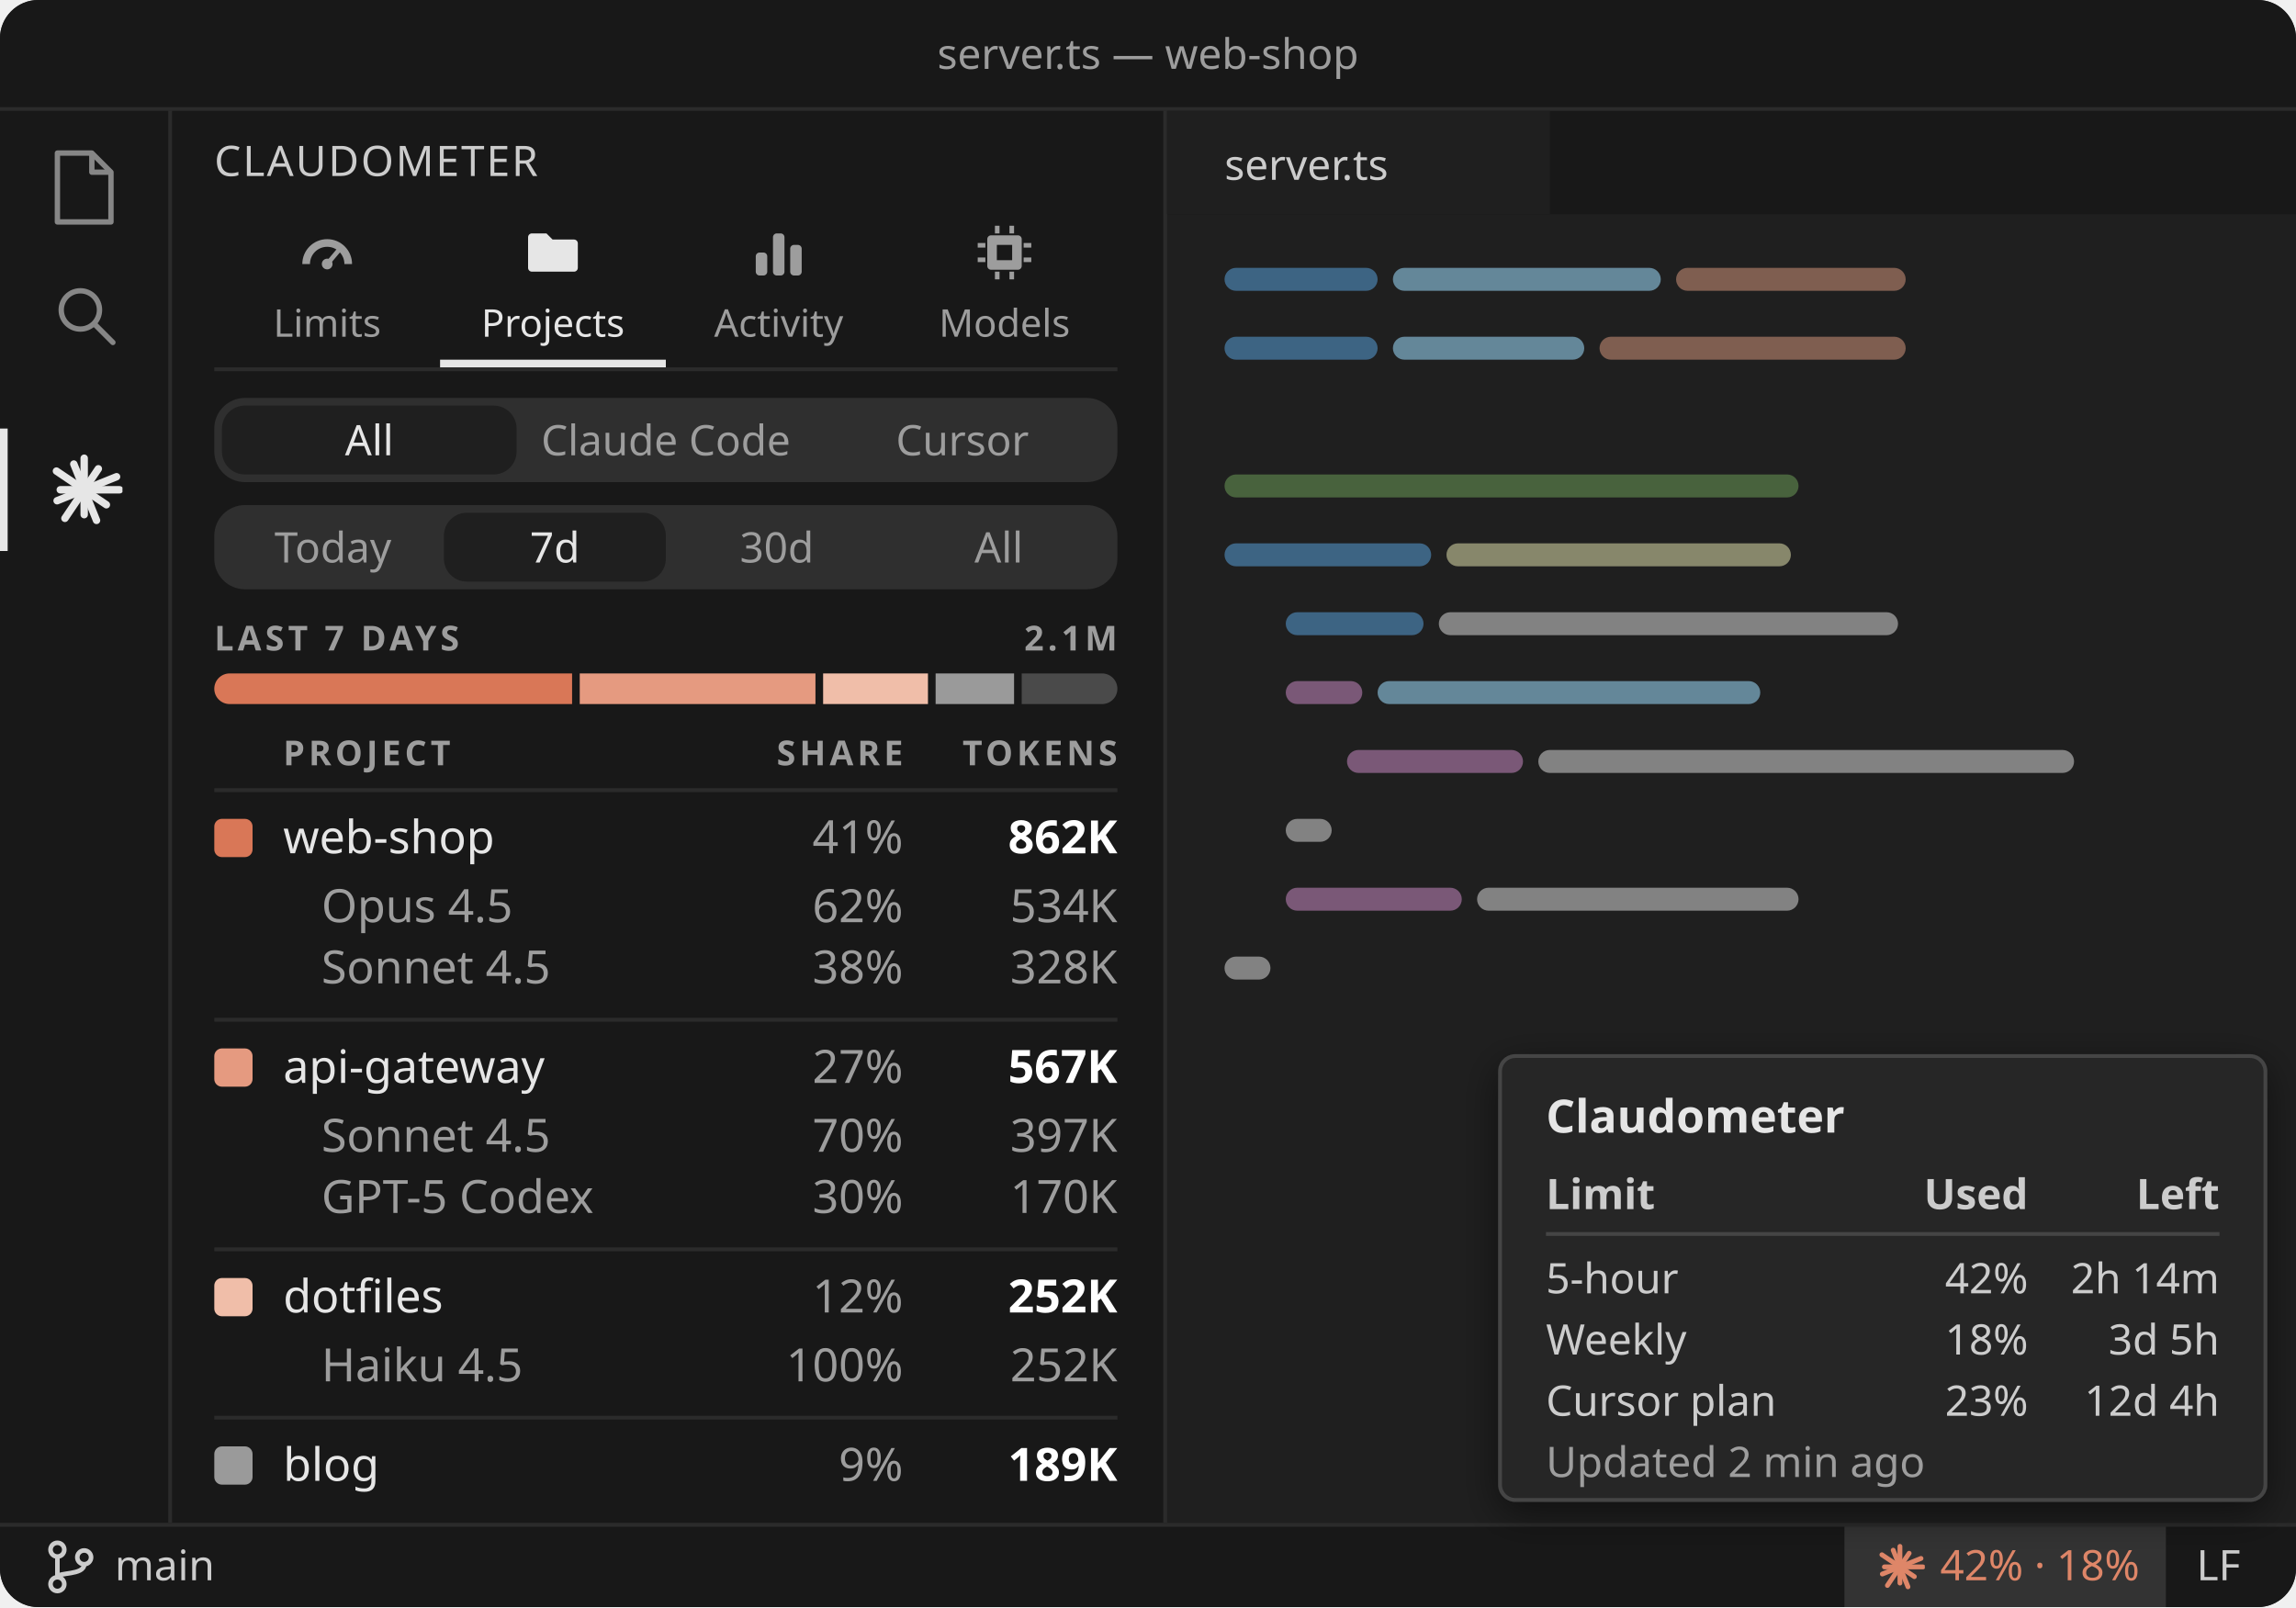
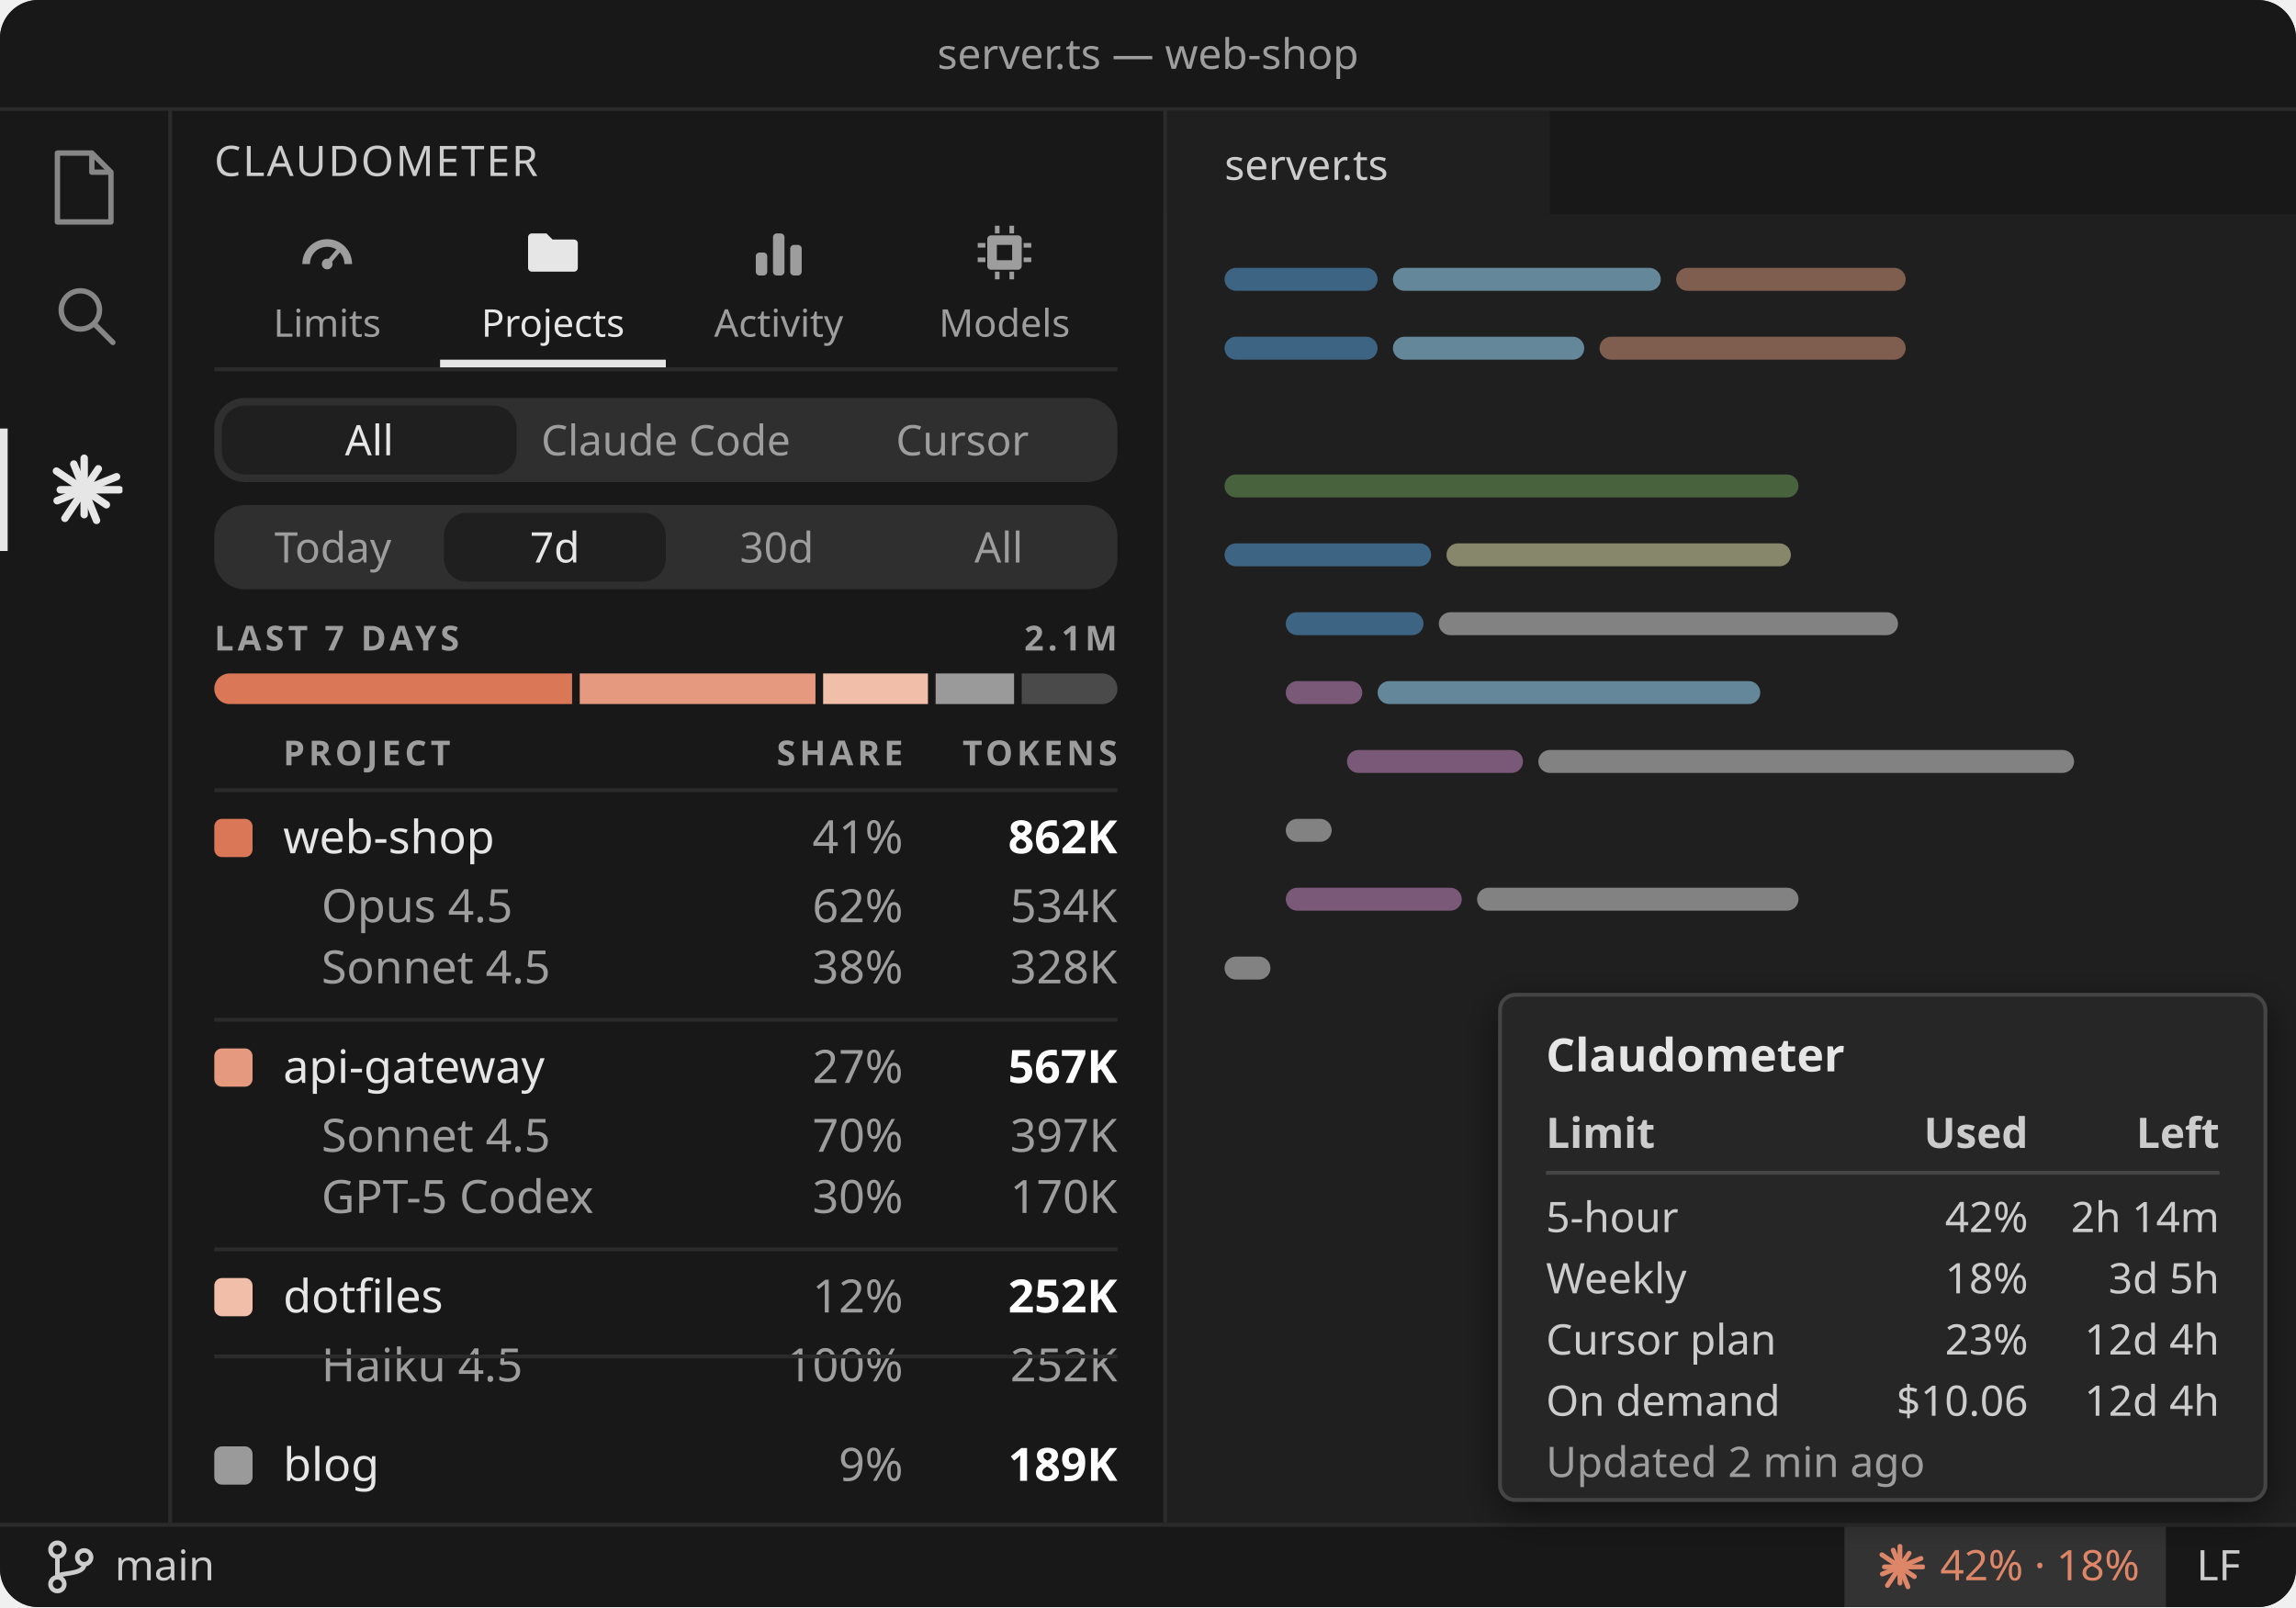
<svg xmlns="http://www.w3.org/2000/svg" xmlns:xlink="http://www.w3.org/1999/xlink" width="600" height="420" viewBox="0 0 600 420" font-family="'Segoe UI', Ubuntu, Cantarell, 'Noto Sans', sans-serif">
  <defs>
    <symbol id="spark" viewBox="0 0 16 16">
      <g stroke="currentColor" stroke-width="1.55" stroke-linecap="round">
        <line x1="8" y1="8" x2="15.40" y2="8.00" />
        <line x1="8" y1="8" x2="12.64" y2="11.13" />
        <line x1="8" y1="8" x2="10.58" y2="14.40" />
        <line x1="8" y1="8" x2="8.00" y2="13.20" />
        <line x1="8" y1="8" x2="3.97" y2="13.97" />
        <line x1="8" y1="8" x2="2.34" y2="10.29" />
        <line x1="8" y1="8" x2="3.00" y2="8.00" />
        <line x1="8" y1="8" x2="2.20" y2="4.09" />
        <line x1="8" y1="8" x2="5.83" y2="2.62" />
        <line x1="8" y1="8" x2="8.00" y2="1.40" />
        <line x1="8" y1="8" x2="10.96" y2="3.61" />
        <line x1="8" y1="8" x2="14.77" y2="5.27" />
      </g>
    </symbol>
    <clipPath id="window">
      <rect width="600" height="420" rx="10" />
    </clipPath>
    <clipPath id="stack">
      <rect x="56" y="176" width="236" height="8" rx="4" />
    </clipPath>
    <filter id="shadow" x="-10%" y="-10%" width="120%" height="130%">
      <feDropShadow dx="0" dy="3" stdDeviation="5" flood-opacity="0.5" />
    </filter>
  </defs>
  <g clip-path="url(#window)">
    <rect width="600" height="420" fill="#1f1f1f" />
    <rect width="600" height="28" fill="#181818" />
    <text x="300" y="18" font-size="11" fill="#9d9d9d" text-anchor="middle">server.ts — web-shop</text>
    <rect y="28" width="600" height="1" fill="#2b2b2b" />
    <rect y="29" width="44" height="369" fill="#181818" />
    <g fill="none" stroke="#868686" stroke-width="1.4" stroke-linejoin="round">
      <path d="M15 40h9l5 5v13H15z" />
      <path d="M24 40v5h5" />
      <circle cx="21" cy="81" r="5" />
      <path d="M25 85l4.5 4.5" stroke-linecap="round" />
    </g>
    <rect y="112" width="2" height="32" fill="#e6e6e6" />
    <use href="#spark" xlink:href="#spark" x="12" y="118" width="20" height="20" color="#e6e6e6" />
    <rect x="44" y="29" width="1" height="369" fill="#2b2b2b" />
    <rect x="45" y="29" width="259" height="369" fill="#181818" />
    <text x="56" y="46" font-size="11" fill="#cccccc" letter-spacing="0.5">CLAUDOMETER</text>
    <g transform="translate(77.5 58)" fill="#9d9d9d">
      <path d="M1.5 11a6.5 6.5 0 0 1 13 0h-2a4.5 4.5 0 0 0-9 0z" />
      <rect x="7.4" y="5.6" width="1.2" height="6" rx="0.6" transform="rotate(40 8 11)" />
      <circle cx="8" cy="11" r="1.4" />
    </g>
    <text x="85.5" y="88" font-size="10" fill="#9d9d9d" text-anchor="middle">Limits</text>
    <g transform="translate(136.5 58)" fill="#e6e6e6">
      <path d="M2.5 3h3.8l1.6 1.6h5.6a1 1 0 0 1 1 1V12a1 1 0 0 1-1 1h-11a1 1 0 0 1-1-1V4a1 1 0 0 1 1-1z" />
    </g>
    <text x="144.5" y="88" font-size="10" fill="#e6e6e6" text-anchor="middle">Projects</text>
    <g transform="translate(195.5 58)" fill="#9d9d9d">
      <rect x="2" y="8" width="3" height="6" rx="1" />
      <rect x="6.5" y="3" width="3" height="11" rx="1" />
      <rect x="11" y="6" width="3" height="8" rx="1" />
    </g>
    <text x="203.5" y="88" font-size="10" fill="#9d9d9d" text-anchor="middle">Activity</text>
    <g transform="translate(254.5 58)" fill="#9d9d9d">
      <path fill-rule="evenodd" d="M4.5 3.5h7a1 1 0 0 1 1 1v7a1 1 0 0 1-1 1h-7a1 1 0 0 1-1-1v-7a1 1 0 0 1 1-1zM6 6v4h4V6z" />
      <rect x="5.5" y="1" width="1.2" height="2" />
      <rect x="9.3" y="1" width="1.2" height="2" />
      <rect x="5.5" y="13" width="1.2" height="2" />
      <rect x="9.3" y="13" width="1.2" height="2" />
      <rect x="1" y="5.5" width="2" height="1.2" />
      <rect x="1" y="9.3" width="2" height="1.2" />
      <rect x="13" y="5.5" width="2" height="1.2" />
      <rect x="13" y="9.3" width="2" height="1.2" />
    </g>
    <text x="262.5" y="88" font-size="10" fill="#9d9d9d" text-anchor="middle">Models</text>
    <rect x="56" y="96" width="236" height="1" fill="#2b2b2b" />
    <rect x="115" y="94" width="59" height="2" fill="#e6e6e6" />
    <rect x="56" y="104" width="236" height="22" rx="8" fill="rgba(128,128,128,0.22)" />
    <rect x="58" y="106" width="77" height="18" rx="6" fill="#1f1f1f" />
    <text x="96.5" y="119" font-size="11" fill="#e6e6e6" text-anchor="middle">All</text>
    <text x="174" y="119" font-size="11" fill="#9d9d9d" text-anchor="middle">Claude Code</text>
    <text x="251.5" y="119" font-size="11" fill="#9d9d9d" text-anchor="middle">Cursor</text>
    <rect x="56" y="132" width="236" height="22" rx="8" fill="rgba(128,128,128,0.22)" />
    <rect x="116" y="134" width="58" height="18" rx="6" fill="#1f1f1f" />
    <text x="87" y="147" font-size="11" fill="#9d9d9d" text-anchor="middle">Today</text>
    <text x="145" y="147" font-size="11" fill="#e6e6e6" text-anchor="middle">7d</text>
    <text x="203" y="147" font-size="11" fill="#9d9d9d" text-anchor="middle">30d</text>
    <text x="261" y="147" font-size="11" fill="#9d9d9d" text-anchor="middle">All</text>
    <text x="56" y="170" font-size="9" font-weight="600" fill="#9d9d9d" letter-spacing="1">LAST 7 DAYS</text>
    <text x="292" y="170" font-size="9" font-weight="600" fill="#9d9d9d" letter-spacing="1" text-anchor="end">2.1M</text>
    <g clip-path="url(#stack)">
      <rect x="56" y="176" width="93.5" height="8" fill="#d97757" />
      <rect x="151.5" y="176" width="61.6" height="8" fill="#e59a80" />
      <rect x="215.1" y="176" width="27.4" height="8" fill="#f0bea9" />
      <rect x="244.5" y="176" width="20.5" height="8" fill="#9a9a9a" />
      <rect x="267" y="176" width="25" height="8" fill="#4a4a4a" />
    </g>
    <text x="74" y="200" font-size="9" font-weight="600" fill="#9d9d9d" letter-spacing="1">PROJECT</text>
    <text x="236" y="200" font-size="9" font-weight="600" fill="#9d9d9d" letter-spacing="1" text-anchor="end">SHARE</text>
    <text x="292" y="200" font-size="9" font-weight="600" fill="#9d9d9d" letter-spacing="1" text-anchor="end">TOKENS</text>
    <g font-size="12" style="font-feature-settings:'tnum'">
      <rect x="56" y="206" width="236" height="1" fill="#2b2b2b" />
      <rect x="56" y="214" width="10" height="10" rx="2" fill="#d97757" />
      <text x="74" y="223" fill="#e6e6e6">web-shop</text>
      <text x="236" y="223" fill="#9d9d9d" text-anchor="end">41%</text>
      <text x="292" y="223" fill="#ffffff" font-weight="700" text-anchor="end">862K</text>
      <text x="84" y="241" fill="#9d9d9d">Opus 4.5</text>
      <text x="236" y="241" fill="#9d9d9d" text-anchor="end">62%</text>
      <text x="292" y="241" fill="#9d9d9d" text-anchor="end">534K</text>
      <text x="84" y="257" fill="#9d9d9d">Sonnet 4.5</text>
      <text x="236" y="257" fill="#9d9d9d" text-anchor="end">38%</text>
      <text x="292" y="257" fill="#9d9d9d" text-anchor="end">328K</text>
      <rect x="56" y="266" width="236" height="1" fill="#2b2b2b" />
      <rect x="56" y="274" width="10" height="10" rx="2" fill="#e59a80" />
      <text x="74" y="283" fill="#e6e6e6">api-gateway</text>
      <text x="236" y="283" fill="#9d9d9d" text-anchor="end">27%</text>
      <text x="292" y="283" fill="#ffffff" font-weight="700" text-anchor="end">567K</text>
      <text x="84" y="301" fill="#9d9d9d">Sonnet 4.5</text>
      <text x="236" y="301" fill="#9d9d9d" text-anchor="end">70%</text>
      <text x="292" y="301" fill="#9d9d9d" text-anchor="end">397K</text>
      <text x="84" y="317" fill="#9d9d9d">GPT-5 Codex</text>
      <text x="236" y="317" fill="#9d9d9d" text-anchor="end">30%</text>
      <text x="292" y="317" fill="#9d9d9d" text-anchor="end">170K</text>
      <rect x="56" y="326" width="236" height="1" fill="#2b2b2b" />
      <rect x="56" y="334" width="10" height="10" rx="2" fill="#f0bea9" />
      <text x="74" y="343" fill="#e6e6e6">dotfiles</text>
      <text x="236" y="343" fill="#9d9d9d" text-anchor="end">12%</text>
      <text x="292" y="343" fill="#ffffff" font-weight="700" text-anchor="end">252K</text>
      <text x="84" y="361" fill="#9d9d9d">Haiku 4.5</text>
      <text x="236" y="361" fill="#9d9d9d" text-anchor="end">100%</text>
      <text x="292" y="361" fill="#9d9d9d" text-anchor="end">252K</text>
-       <rect x="56" y="370" width="236" height="1" fill="#2b2b2b" />
+       <rect x="56" y="354" width="236" height="1" fill="#2b2b2b" />
      <rect x="56" y="378" width="10" height="10" rx="2" fill="#9a9a9a" />
      <text x="74" y="387" fill="#e6e6e6">blog</text>
      <text x="236" y="387" fill="#9d9d9d" text-anchor="end">9%</text>
      <text x="292" y="387" fill="#ffffff" font-weight="700" text-anchor="end">189K</text>
    </g>
    <rect x="304" y="29" width="1" height="369" fill="#2b2b2b" />
    <rect x="305" y="29" width="295" height="27" fill="#181818" />
    <rect x="305" y="29" width="100" height="27" fill="#1f1f1f" />
    <text x="320" y="47" font-size="11" fill="#cccccc">server.ts</text>
    <g opacity="0.55">
      <rect x="320" y="70" width="40" height="6" rx="3" fill="#569cd6" />
      <rect x="364" y="70" width="70" height="6" rx="3" fill="#9cdcfe" />
      <rect x="438" y="70" width="60" height="6" rx="3" fill="#ce9178" />
      <rect x="320" y="88" width="40" height="6" rx="3" fill="#569cd6" />
      <rect x="364" y="88" width="50" height="6" rx="3" fill="#9cdcfe" />
      <rect x="418" y="88" width="80" height="6" rx="3" fill="#ce9178" />
      <rect x="320" y="124" width="150" height="6" rx="3" fill="#6a9955" />
      <rect x="320" y="142" width="54" height="6" rx="3" fill="#569cd6" />
      <rect x="378" y="142" width="90" height="6" rx="3" fill="#dcdcaa" />
      <rect x="336" y="160" width="36" height="6" rx="3" fill="#569cd6" />
      <rect x="376" y="160" width="120" height="6" rx="3" fill="#d4d4d4" />
      <rect x="336" y="178" width="20" height="6" rx="3" fill="#c586c0" />
      <rect x="360" y="178" width="100" height="6" rx="3" fill="#9cdcfe" />
      <rect x="352" y="196" width="46" height="6" rx="3" fill="#c586c0" />
      <rect x="402" y="196" width="140" height="6" rx="3" fill="#d4d4d4" />
      <rect x="336" y="214" width="12" height="6" rx="3" fill="#d4d4d4" />
      <rect x="336" y="232" width="46" height="6" rx="3" fill="#c586c0" />
      <rect x="386" y="232" width="84" height="6" rx="3" fill="#d4d4d4" />
      <rect x="320" y="250" width="12" height="6" rx="3" fill="#d4d4d4" />
    </g>
    <rect y="398" width="600" height="22" fill="#181818" />
    <rect y="398" width="600" height="1" fill="#2b2b2b" />
    <g fill="none" stroke="#cccccc" stroke-width="1.2">
      <circle cx="15" cy="405" r="1.8" />
      <circle cx="15" cy="414" r="1.8" />
      <circle cx="22" cy="407" r="1.8" />
      <path d="M15 406.8v5.4M22 408.8c0 3-7 2-7 3.4" />
    </g>
    <text x="30" y="413" font-size="11" fill="#cccccc">main</text>
    <rect x="482" y="399" width="84" height="21" fill="rgba(255,255,255,0.12)" />
    <use href="#spark" xlink:href="#spark" x="490" y="403" width="13" height="13" color="#de8668" />
    <text x="507" y="413" font-size="11" fill="#de8668">42% · 18%</text>
    <text x="574" y="413" font-size="11" fill="#cccccc">LF</text>
    <g filter="url(#shadow)">
-       <rect x="392" y="276" width="200" height="116" rx="4" fill="#252526" stroke="#454545" />
+       <rect x="392" y="260" width="200" height="132" rx="4" fill="#252526" stroke="#454545" />
    </g>
-     <text x="404" y="296" font-size="12" font-weight="700" fill="#e6e6e6">Claudometer</text>
+     <text x="404" y="280" font-size="12" font-weight="700" fill="#e6e6e6">Claudometer</text>
    <g font-size="11" style="font-feature-settings:'tnum'">
-       <text x="404" y="316" font-weight="600" fill="#cccccc">Limit</text>
-       <text x="530" y="316" font-weight="600" fill="#cccccc" text-anchor="end">Used</text>
-       <text x="580" y="316" font-weight="600" fill="#cccccc" text-anchor="end">Left</text>
-       <rect x="404" y="322" width="176" height="1" fill="#454545" />
-       <text x="404" y="338" fill="#cccccc">5-hour</text>
-       <text x="530" y="338" fill="#cccccc" text-anchor="end">42%</text>
-       <text x="580" y="338" fill="#cccccc" text-anchor="end">2h 14m</text>
-       <text x="404" y="354" fill="#cccccc">Weekly</text>
-       <text x="530" y="354" fill="#cccccc" text-anchor="end">18%</text>
-       <text x="580" y="354" fill="#cccccc" text-anchor="end">3d 5h</text>
-       <text x="404" y="370" fill="#cccccc">Cursor plan</text>
-       <text x="530" y="370" fill="#cccccc" text-anchor="end">23%</text>
+       <text x="404" y="300" font-weight="600" fill="#cccccc">Limit</text>
+       <text x="530" y="300" font-weight="600" fill="#cccccc" text-anchor="end">Used</text>
+       <text x="580" y="300" font-weight="600" fill="#cccccc" text-anchor="end">Left</text>
+       <rect x="404" y="306" width="176" height="1" fill="#454545" />
+       <text x="404" y="322" fill="#cccccc">5-hour</text>
+       <text x="530" y="322" fill="#cccccc" text-anchor="end">42%</text>
+       <text x="580" y="322" fill="#cccccc" text-anchor="end">2h 14m</text>
+       <text x="404" y="338" fill="#cccccc">Weekly</text>
+       <text x="530" y="338" fill="#cccccc" text-anchor="end">18%</text>
+       <text x="580" y="338" fill="#cccccc" text-anchor="end">3d 5h</text>
+       <text x="404" y="354" fill="#cccccc">Cursor plan</text>
+       <text x="530" y="354" fill="#cccccc" text-anchor="end">23%</text>
+       <text x="580" y="354" fill="#cccccc" text-anchor="end">12d 4h</text>
+       <text x="404" y="370" fill="#cccccc">On demand</text>
+       <text x="530" y="370" fill="#cccccc" text-anchor="end">$10.06</text>
      <text x="580" y="370" fill="#cccccc" text-anchor="end">12d 4h</text>
      <text x="404" y="386" fill="#9d9d9d">Updated 2 min ago</text>
    </g>
  </g>
</svg>
